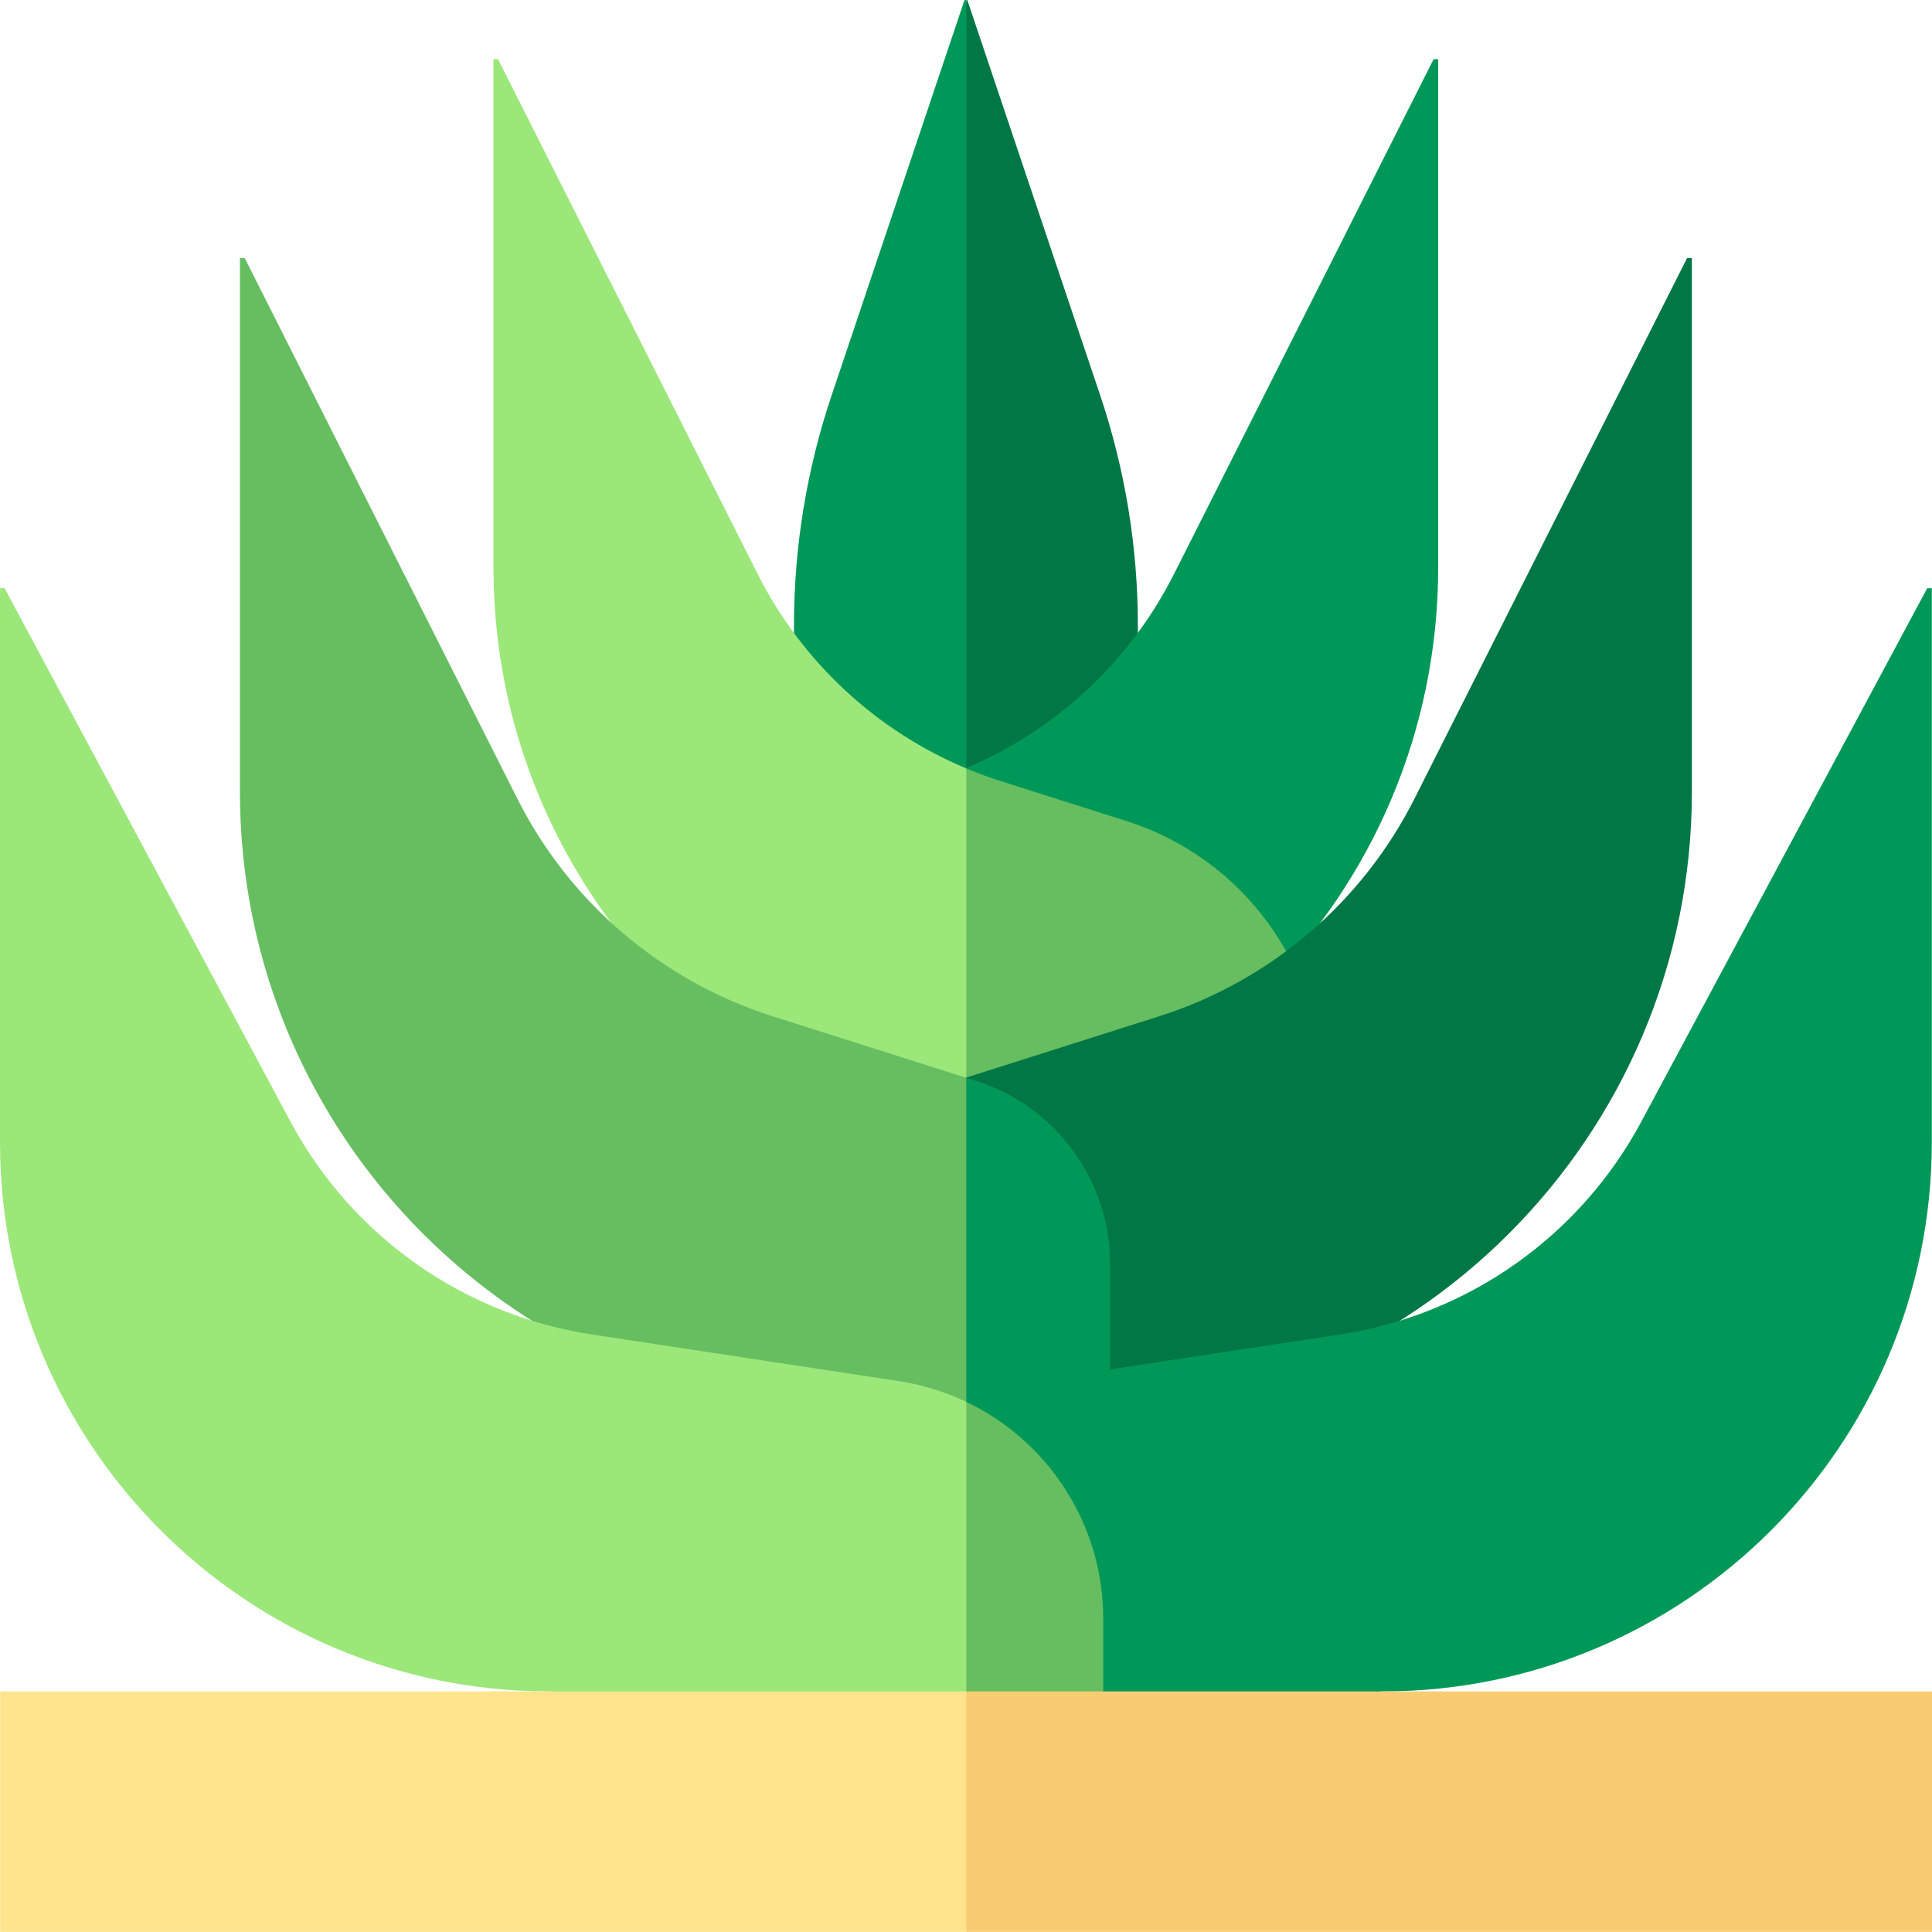
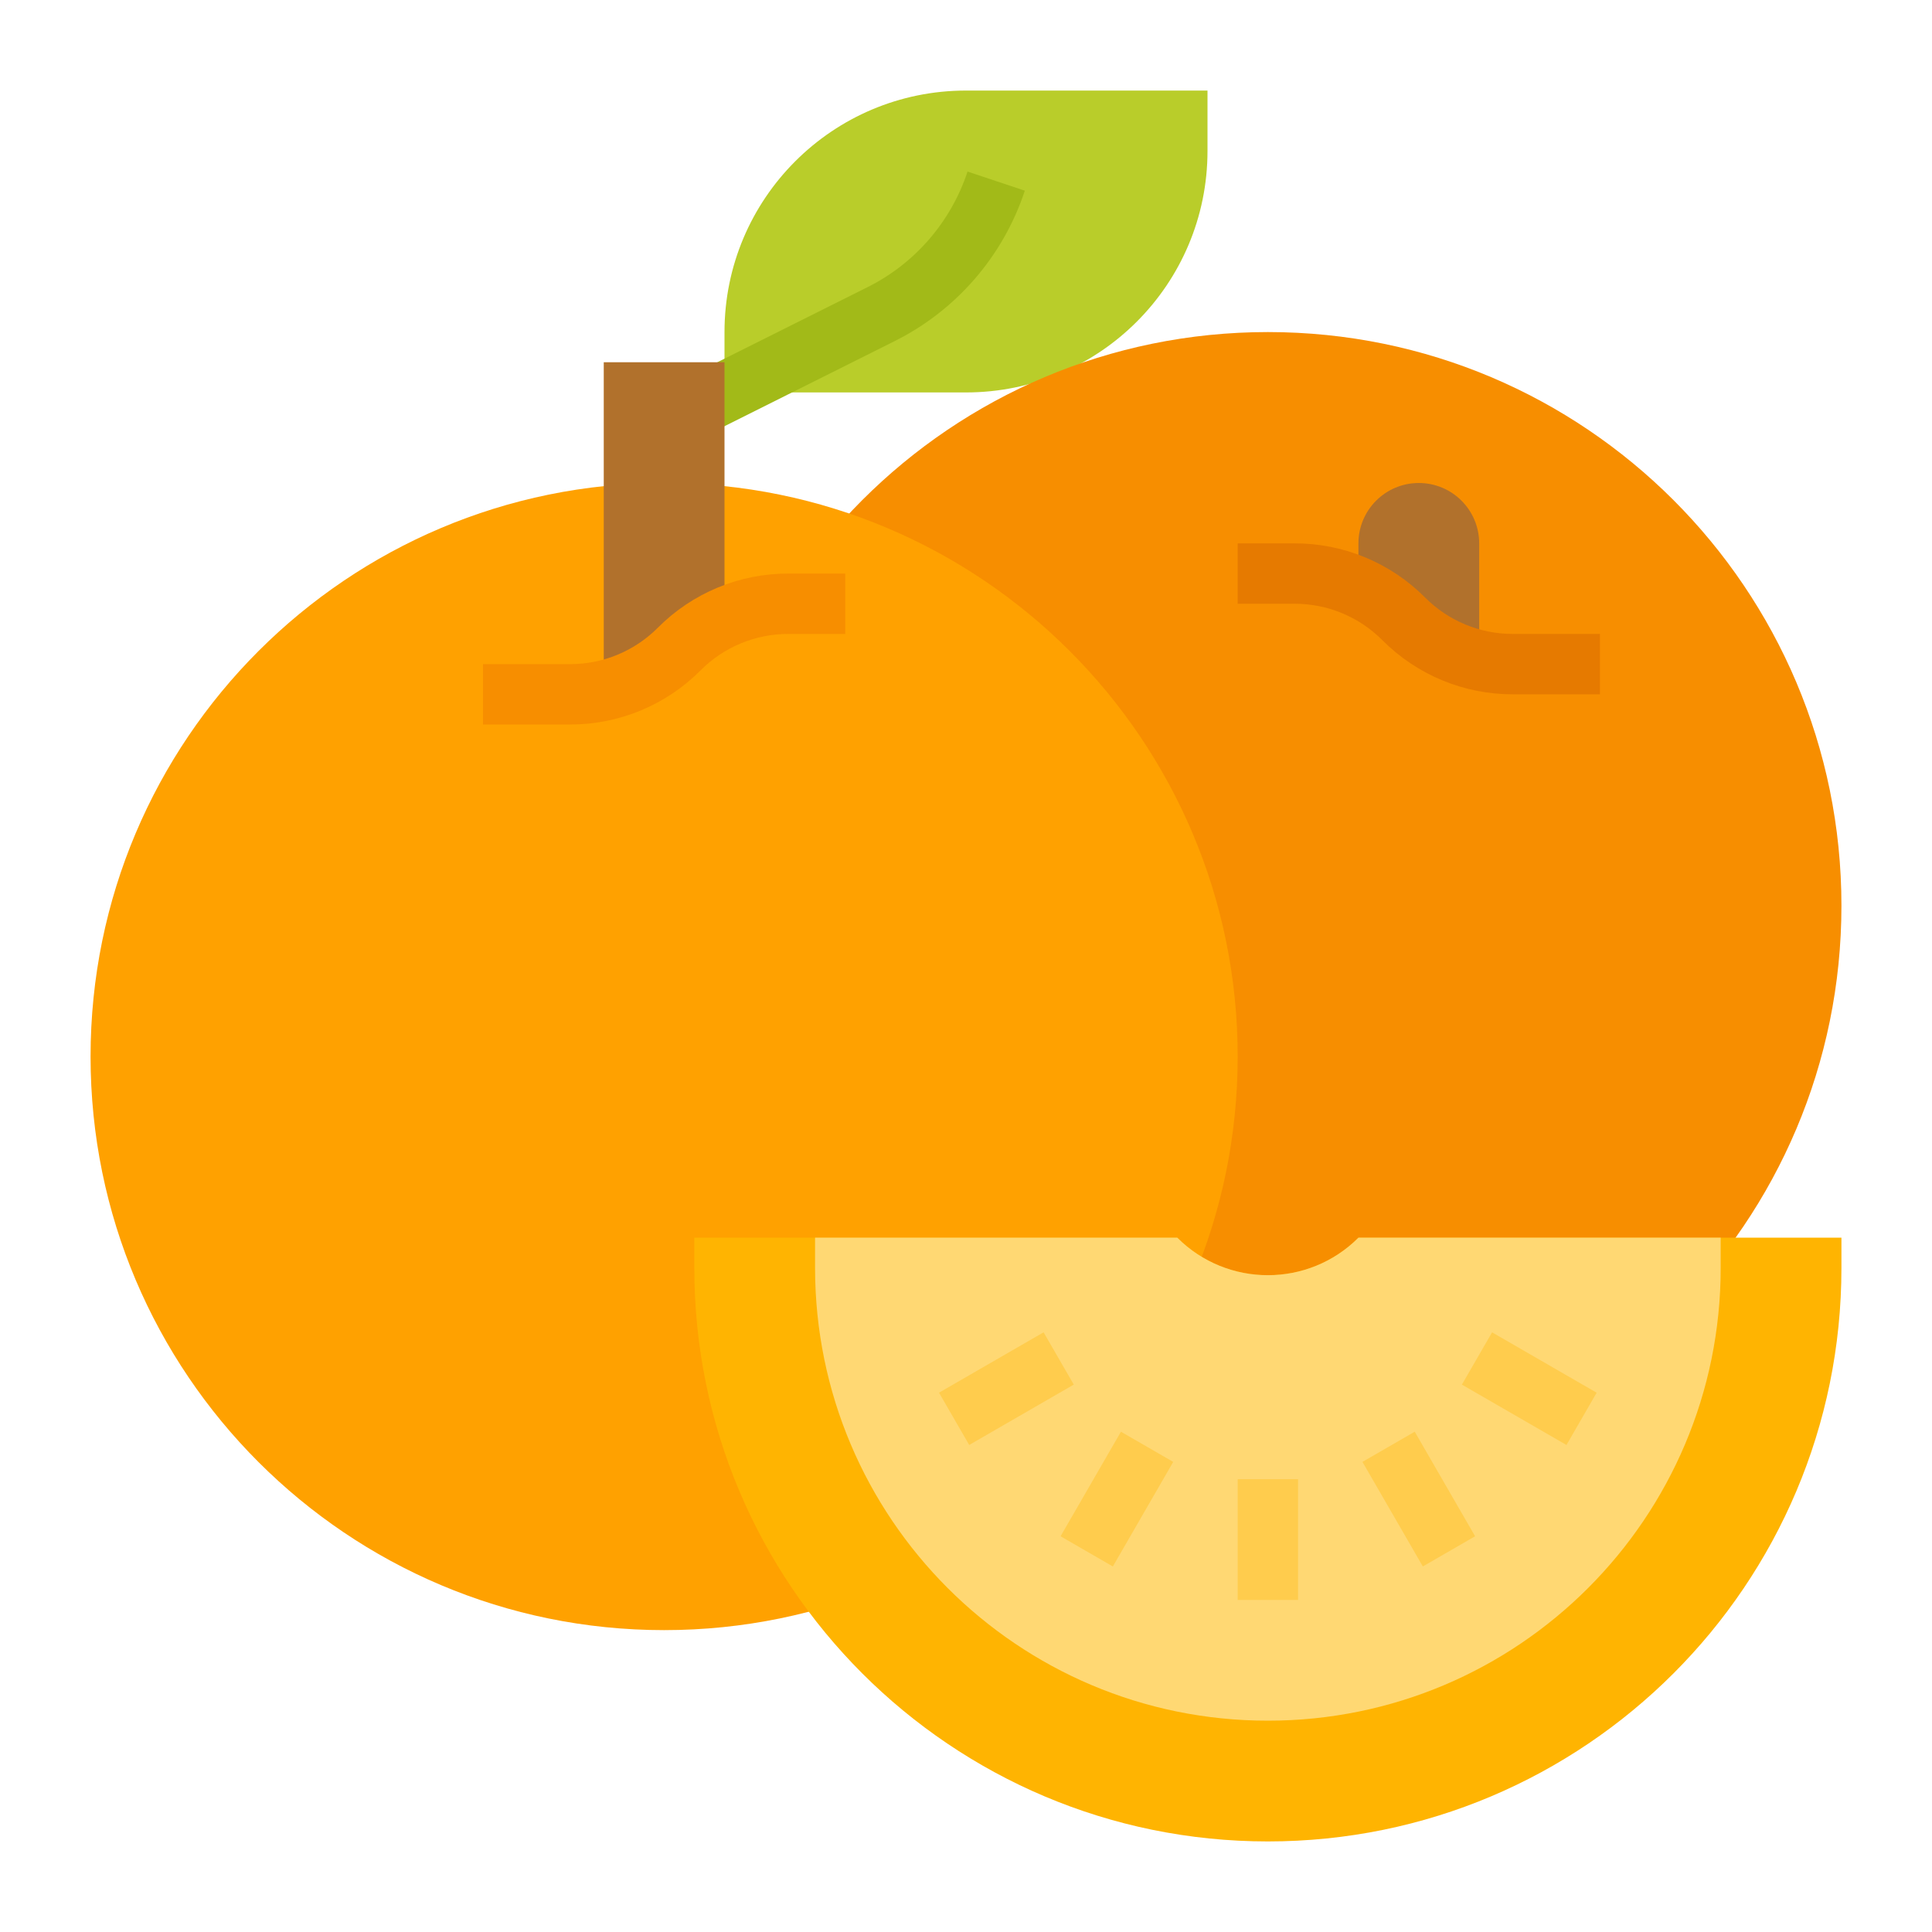
- <svg xmlns="http://www.w3.org/2000/svg" id="Capa_1" enable-background="new 0 0 512.052 512.052" height="512" viewBox="0 0 512.052 512.052" width="512">
-   <g>
-     <g>
-       <path d="m255.624.026-35.228 104.796c-6.6 19.634-9.966 40.211-9.966 60.925v73.638h45.677l10-96.358-10-143h-.483z" fill="#009859" />
-       <path d="m301.572 165.746c0-20.714-3.366-41.29-9.966-60.925l-35.229-104.795h-.271v239.358h45.465v-73.638z" fill="#007745" />
-     </g>
-     <path d="m161.571 308.083v-47.381c0-15.857 10.266-29.889 25.379-34.69l59.766-18.984c27.99-8.891 51.218-28.681 64.442-54.904l68.802-136.439h1.213v134.673c0 87.109-70.616 157.725-157.725 157.725z" fill="#009859" />
-     <g>
-       <path d="m200.802 152.124-68.802-136.439h-1.213v134.673c0 76.001 53.756 139.44 125.318 154.386l10-65.36-10-35.724c-23.883-10.006-43.548-28.226-55.303-51.536z" fill="#9ce77a" />
-       <path d="m298.542 217.605-33.298-10.577c-3.109-.987-6.155-2.117-9.139-3.367v101.083c10.46 2.185 21.298 3.339 32.407 3.339h61.877v-19.611c0-32.394-20.972-61.06-51.847-70.867z" fill="#66be61" />
-     </g>
-     <path d="m217.773 342.619v-16.886c0-16.654 10.782-31.392 26.654-36.434l62.769-19.938c29.396-9.338 53.792-30.123 67.68-57.663l72.26-143.296h1.274v141.441c0 91.487-74.165 165.652-165.652 165.652z" fill="#007745" />
-     <g>
-       <path d="m204.804 269.361c-29.396-9.338-53.792-30.123-67.68-57.663l-72.261-143.296h-1.274v141.441c0 91.487 74.165 165.652 165.652 165.652h26.864l10-48.469-10-41.369z" fill="#66be61" />
-       <path d="m294.228 335.068c0-22.213-14.381-41.87-35.552-48.595l-2.571-.816v89.838h38.122v-40.427z" fill="#009859" />
-     </g>
-     <path d="m281.459 364.88 73.697-11.202c34.003-5.168 63.584-26.055 79.832-56.369l75.799-141.415h1.213v146.806c0 80.408-65.184 145.592-145.592 145.592l-146.806 10v-21.442c0-35.981 26.285-66.563 61.857-71.97z" fill="#009859" />
-     <g>
-       <path d="m238.241 366.05-81.397-12.372c-34.003-5.168-63.584-26.055-79.832-56.369l-75.799-141.416h-1.213v146.806c0 80.408 65.184 145.592 145.592 145.592l110.513 7.528 10-36.793-10-47.482c-5.537-2.642-11.528-4.531-17.864-5.494z" fill="#9ce77a" />
-       <path d="m292.398 429.061c0-25.093-14.611-47.174-36.293-57.517v84.276l36.293 2.472z" fill="#66be61" />
-     </g>
-     <path d="m.052 448.291h256.052l10 31.868-10 31.867h-256.052z" fill="#ffe48d" />
-     <path d="m256.104 448.291h255.948v63.734h-255.948z" fill="#f9cc74" />
+ <svg xmlns="http://www.w3.org/2000/svg" id="flat" height="512" viewBox="0 0 512 512" width="512">
+   <path d="m256 24h64a0 0 0 0 1 0 0v16a64 64 0 0 1 -64 64h-64a0 0 0 0 1 0 0v-16a64 64 0 0 1 64-64z" fill="#b9cd2a" />
+   <path d="m180.295 118.797-7.156-14.311 56.656-28.328a52.728 52.728 0 0 0 26.615-30.688l15.18 5.059a68.621 68.621 0 0 1 -34.639 39.939z" fill="#a2ba18" />
+   <circle cx="336" cy="240" fill="#f78e00" r="152" />
+   <circle cx="176" cy="280" fill="#ffa100" r="152" />
+   <path d="m160 184v-88h32v72z" fill="#b1712c" />
+   <path d="m360 152v-8a16 16 0 0 1 16-16 16 16 0 0 1 16 16v32z" fill="#b1712c" />
+   <path d="m488 328v8a152 152 0 0 1 -304 0v-8h128a33.944 33.944 0 0 0 48 0z" fill="#ffb401" />
+   <path d="m151.029 192h-23.029v-16h23.029a32.753 32.753 0 0 0 23.313-9.657 48.652 48.652 0 0 1 34.628-14.343h15.029v16h-15.029a32.753 32.753 0 0 0 -23.313 9.657 48.652 48.652 0 0 1 -34.628 14.343z" fill="#f78e00" />
+   <path d="m456 328v8a120 120 0 0 1 -240 0v-8h96a33.944 33.944 0 0 0 48 0z" fill="#ffd873" />
+   <g fill="#ffcc4d">
+     <path d="m328 392h16v32h-16z" />
+     <path d="m368 381.282h15.999v32h-15.999z" transform="matrix(.866 -.5 .5 .866 -148.266 241.225)" />
+     <path d="m280 389.283h32v15.999h-32z" transform="matrix(.5 -.866 .866 .5 -196.058 454.97)" />
+     <path d="m397.283 352h15.999v32h-15.999z" transform="matrix(.5 -.866 .866 .5 -116.056 534.985)" />
+     <path d="m250.718 360h32v15.999h-32z" transform="matrix(.866 -.5 .5 .866 -148.272 182.674)" />
  </g>
+   <path d="m424 184h-23.029a48.652 48.652 0 0 1 -34.628-14.343 32.753 32.753 0 0 0 -23.313-9.657h-15.029v-16h15.029a48.652 48.652 0 0 1 34.628 14.343 32.753 32.753 0 0 0 23.313 9.657h23.029z" fill="#e67a00" />
</svg>
